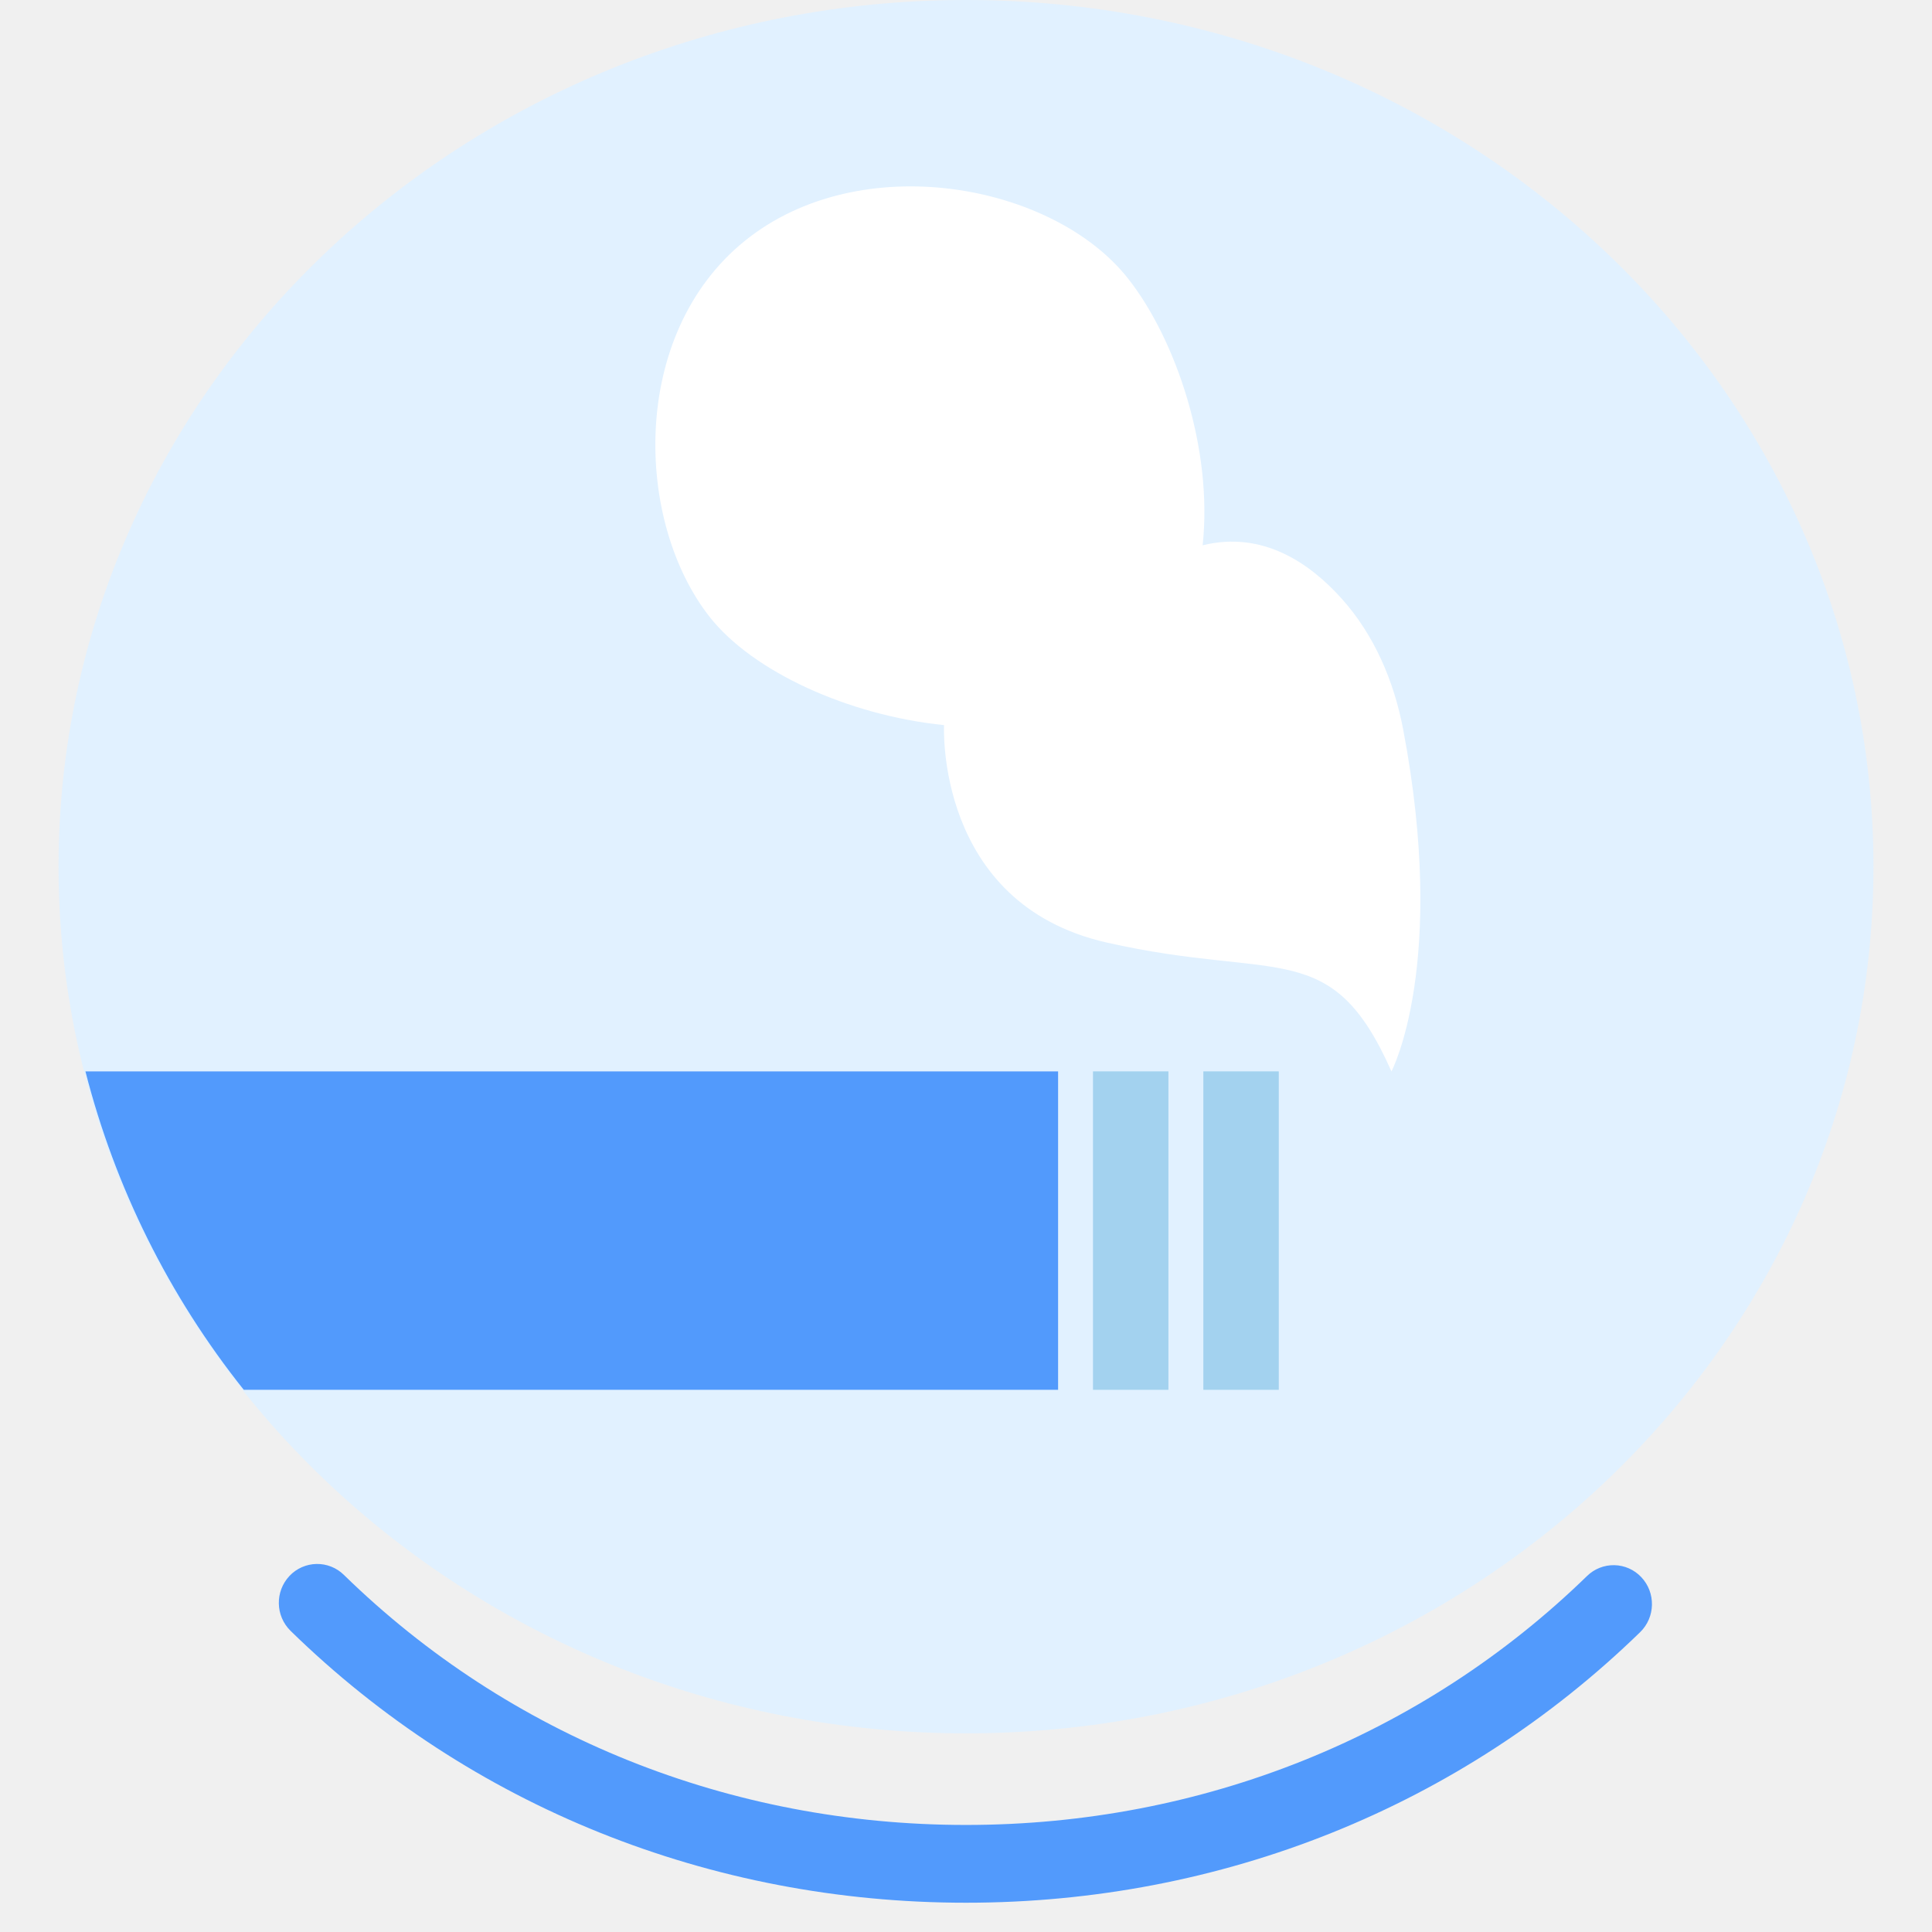
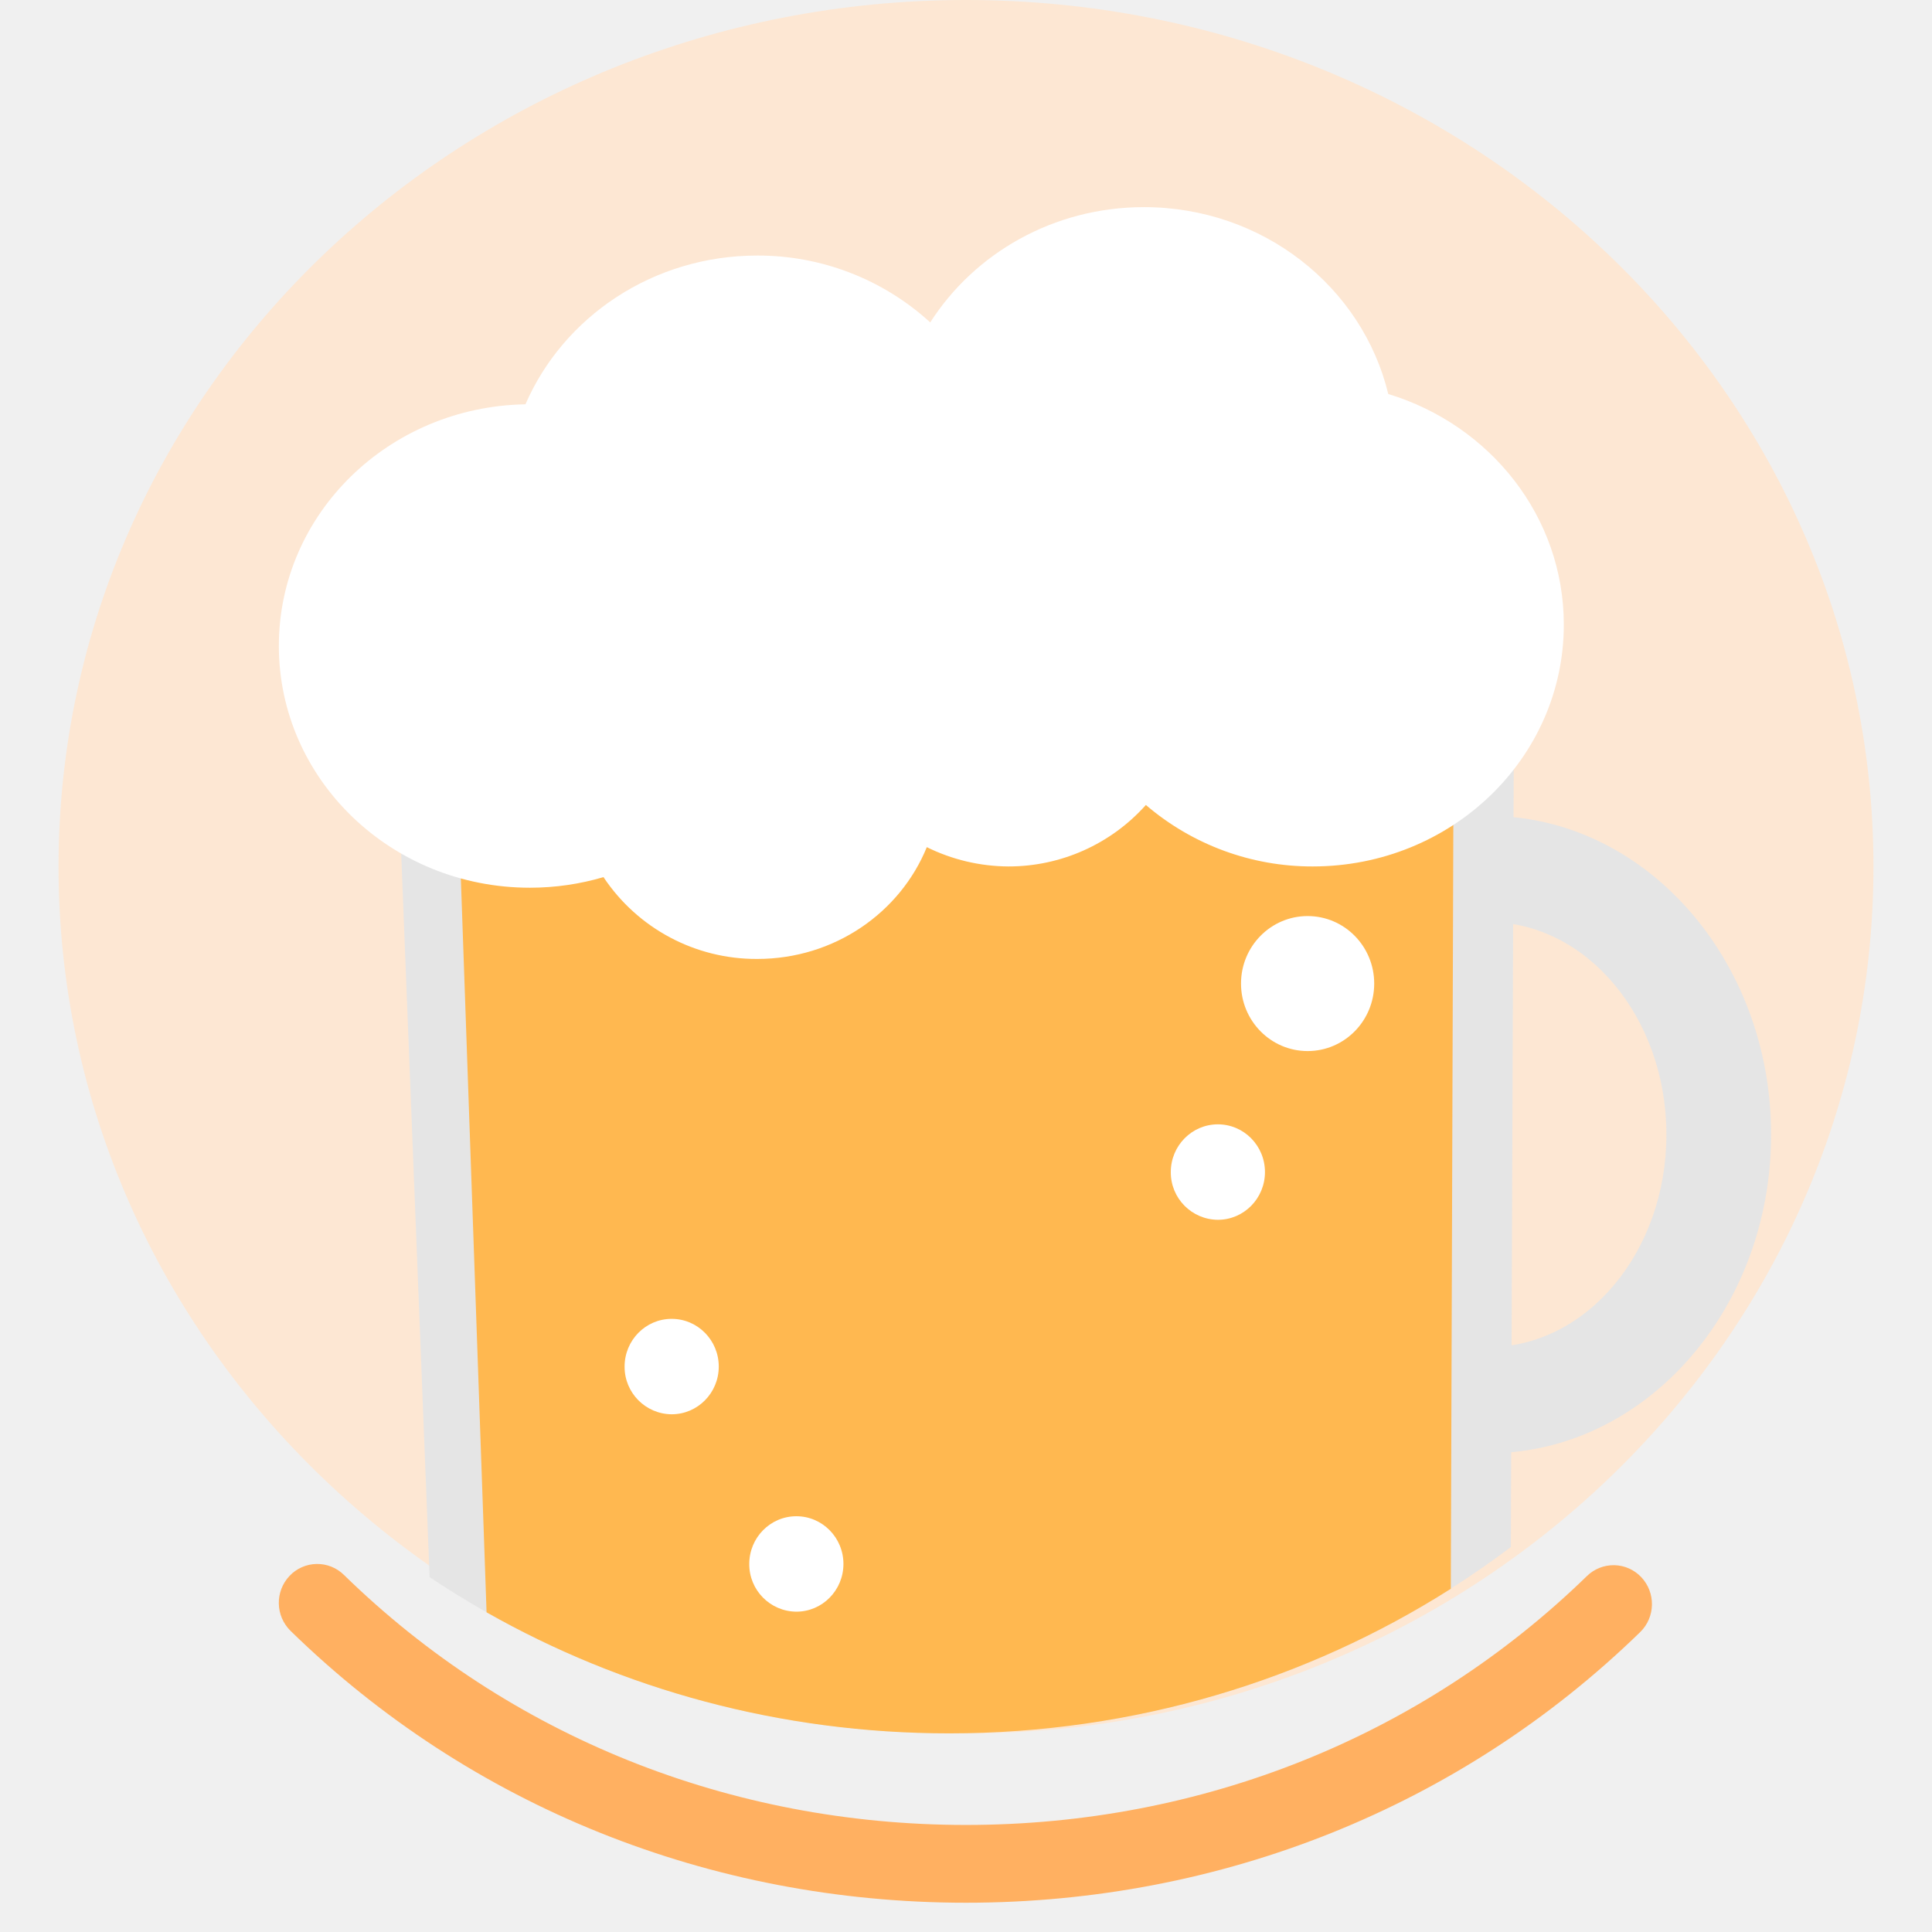
- <svg xmlns="http://www.w3.org/2000/svg" xmlns:xlink="http://www.w3.org/1999/xlink" width="66" height="66" viewBox="0 0 66 66">
-   <defs>
-     <path id="z8d1obstka" d="M0 65h62V0H0z" />
-   </defs>
-   <g transform="translate(2)" fill="none" fill-rule="evenodd">
-     <path d="M62 29.607c0 16.352-13.88 29.607-31 29.607-17.12 0-31-13.255-31-29.607C0 13.256 13.88 0 31 0c17.12 0 31 13.256 31 29.607" fill="#E1F1FF" />
-     <path d="M31 65c-8.748 0-16.942-3.298-23.073-9.287a1.342 1.342 0 0 1-.035-1.88 1.3 1.3 0 0 1 1.854-.034c5.64 5.51 13.188 8.544 21.254 8.544 8.046 0 15.579-3.02 21.214-8.503a1.297 1.297 0 0 1 1.854.037c.502.53.484 1.372-.038 1.88C47.905 61.717 39.727 65 31 65M6.327 47.477h27.819V36.601H.919a28.921 28.921 0 0 0 5.408 10.876" fill="#529AFC" />
-     <mask id="gnstkoe60b" fill="#fff">
-       <use xlink:href="#z8d1obstka" />
-     </mask>
-     <path fill="#A3D2EF" mask="url(#gnstkoe60b)" d="M35.338 47.478h2.577V36.6h-2.577zM39.108 47.478h2.577V36.6h-2.577z" />
-     <path d="M39.084 18.628c.354-3.267-.903-7.024-2.546-9.11-2.558-3.253-9.148-4.48-13.096-1.288-3.948 3.192-3.758 9.594-1.198 12.846 1.469 1.867 4.74 3.363 8.006 3.695 0 0-.31 6.096 5.55 7.426 5.86 1.332 7.679-.238 9.734 4.404 0 0 1.927-3.639.399-11.69-.312-1.637-.984-3.214-2.09-4.45-1.101-1.232-2.713-2.337-4.759-1.833" fill="#FFF" mask="url(#gnstkoe60b)" />
+ <svg xmlns="http://www.w3.org/2000/svg" width="66" height="66" viewBox="0 0 66 66">
+   <g fill="none" fill-rule="evenodd">
+     <path d="M64 29.607c0 16.352-13.88 29.607-31 29.607-17.12 0-31-13.255-31-29.607C2 13.255 15.88 0 33 0c17.12 0 31 13.255 31 29.607" fill="#FDE7D3" />
+     <path d="M33 65c-8.75 0-16.943-3.298-23.074-9.287a1.341 1.341 0 0 1-.033-1.88 1.3 1.3 0 0 1 1.854-.034c5.638 5.51 13.186 8.544 21.253 8.544 8.045 0 15.578-3.02 21.213-8.504a1.3 1.3 0 0 1 1.854.038c.502.53.486 1.372-.038 1.88C49.904 61.718 41.725 65 33 65" fill="#FFB061" />
+     <path d="M47.896 17.604H17.237c-2.117 0-3.833 1.74-3.833 3.884l1.272 32.389c4.543 3.036 9.975 4.938 15.85 5.277a34.456 34.456 0 0 0 1.577.052c.129.003.26.006.386.006 7.223-.014 13.86-2.394 19.124-6.363l.115-31.36c0-2.146-1.715-3.885-3.832-3.885" fill="#E5E5E5" />
+     <path d="M46.247 18.206h-27.36c-1.89 0-3.421 1.739-3.421 3.884l1.156 32.989c4.627 2.624 10.027 4.135 15.8 4.135 6.338 0 12.229-1.82 17.14-4.939l.106-32.185c0-2.145-1.532-3.884-3.42-3.884" fill="#FFB850" />
+     <path d="M47.425 13.46c-.883-3.657-4.28-6.384-8.347-6.384-3.09 0-5.79 1.578-7.3 3.938a8.72 8.72 0 0 0-5.91-2.284c-3.567 0-6.624 2.098-7.918 5.082-4.665.078-8.424 3.74-8.424 8.253 0 4.562 3.84 8.261 8.577 8.261.875 0 1.718-.128 2.513-.362a6.27 6.27 0 0 0 5.253 2.795c2.64 0 4.883-1.587 5.792-3.819a6.364 6.364 0 0 0 2.785.659 6.284 6.284 0 0 0 4.699-2.1 8.724 8.724 0 0 0 5.7 2.1c4.736 0 8.577-3.698 8.577-8.26 0-3.696-2.52-6.824-5.997-7.879M46.945 33.6c0 1.274-1.018 2.306-2.275 2.306-1.256 0-2.275-1.032-2.275-2.306s1.019-2.306 2.275-2.306c1.257 0 2.275 1.032 2.275 2.306M43.213 40.04c0 .9-.72 1.63-1.608 1.63a1.62 1.62 0 0 1-1.609-1.63c0-.901.72-1.631 1.609-1.631.888 0 1.608.73 1.608 1.63M24.554 46.684c0 .9-.72 1.63-1.609 1.63a1.62 1.62 0 0 1-1.608-1.63c0-.9.72-1.63 1.608-1.63.889 0 1.609.73 1.609 1.63M28.813 53.427c0 .9-.72 1.63-1.608 1.63a1.62 1.62 0 0 1-1.609-1.63c0-.9.72-1.63 1.609-1.63.888 0 1.608.73 1.608 1.63" fill="#FFF" />
+     <path d="M50.845 49.647V46.02c3.354 0 6.082-3.256 6.082-7.26 0-4.005-2.728-7.262-6.082-7.262v-3.625c5.326 0 9.659 4.883 9.659 10.887 0 6.002-4.333 10.886-9.66 10.886" fill="#E5E5E5" />
  </g>
</svg>
